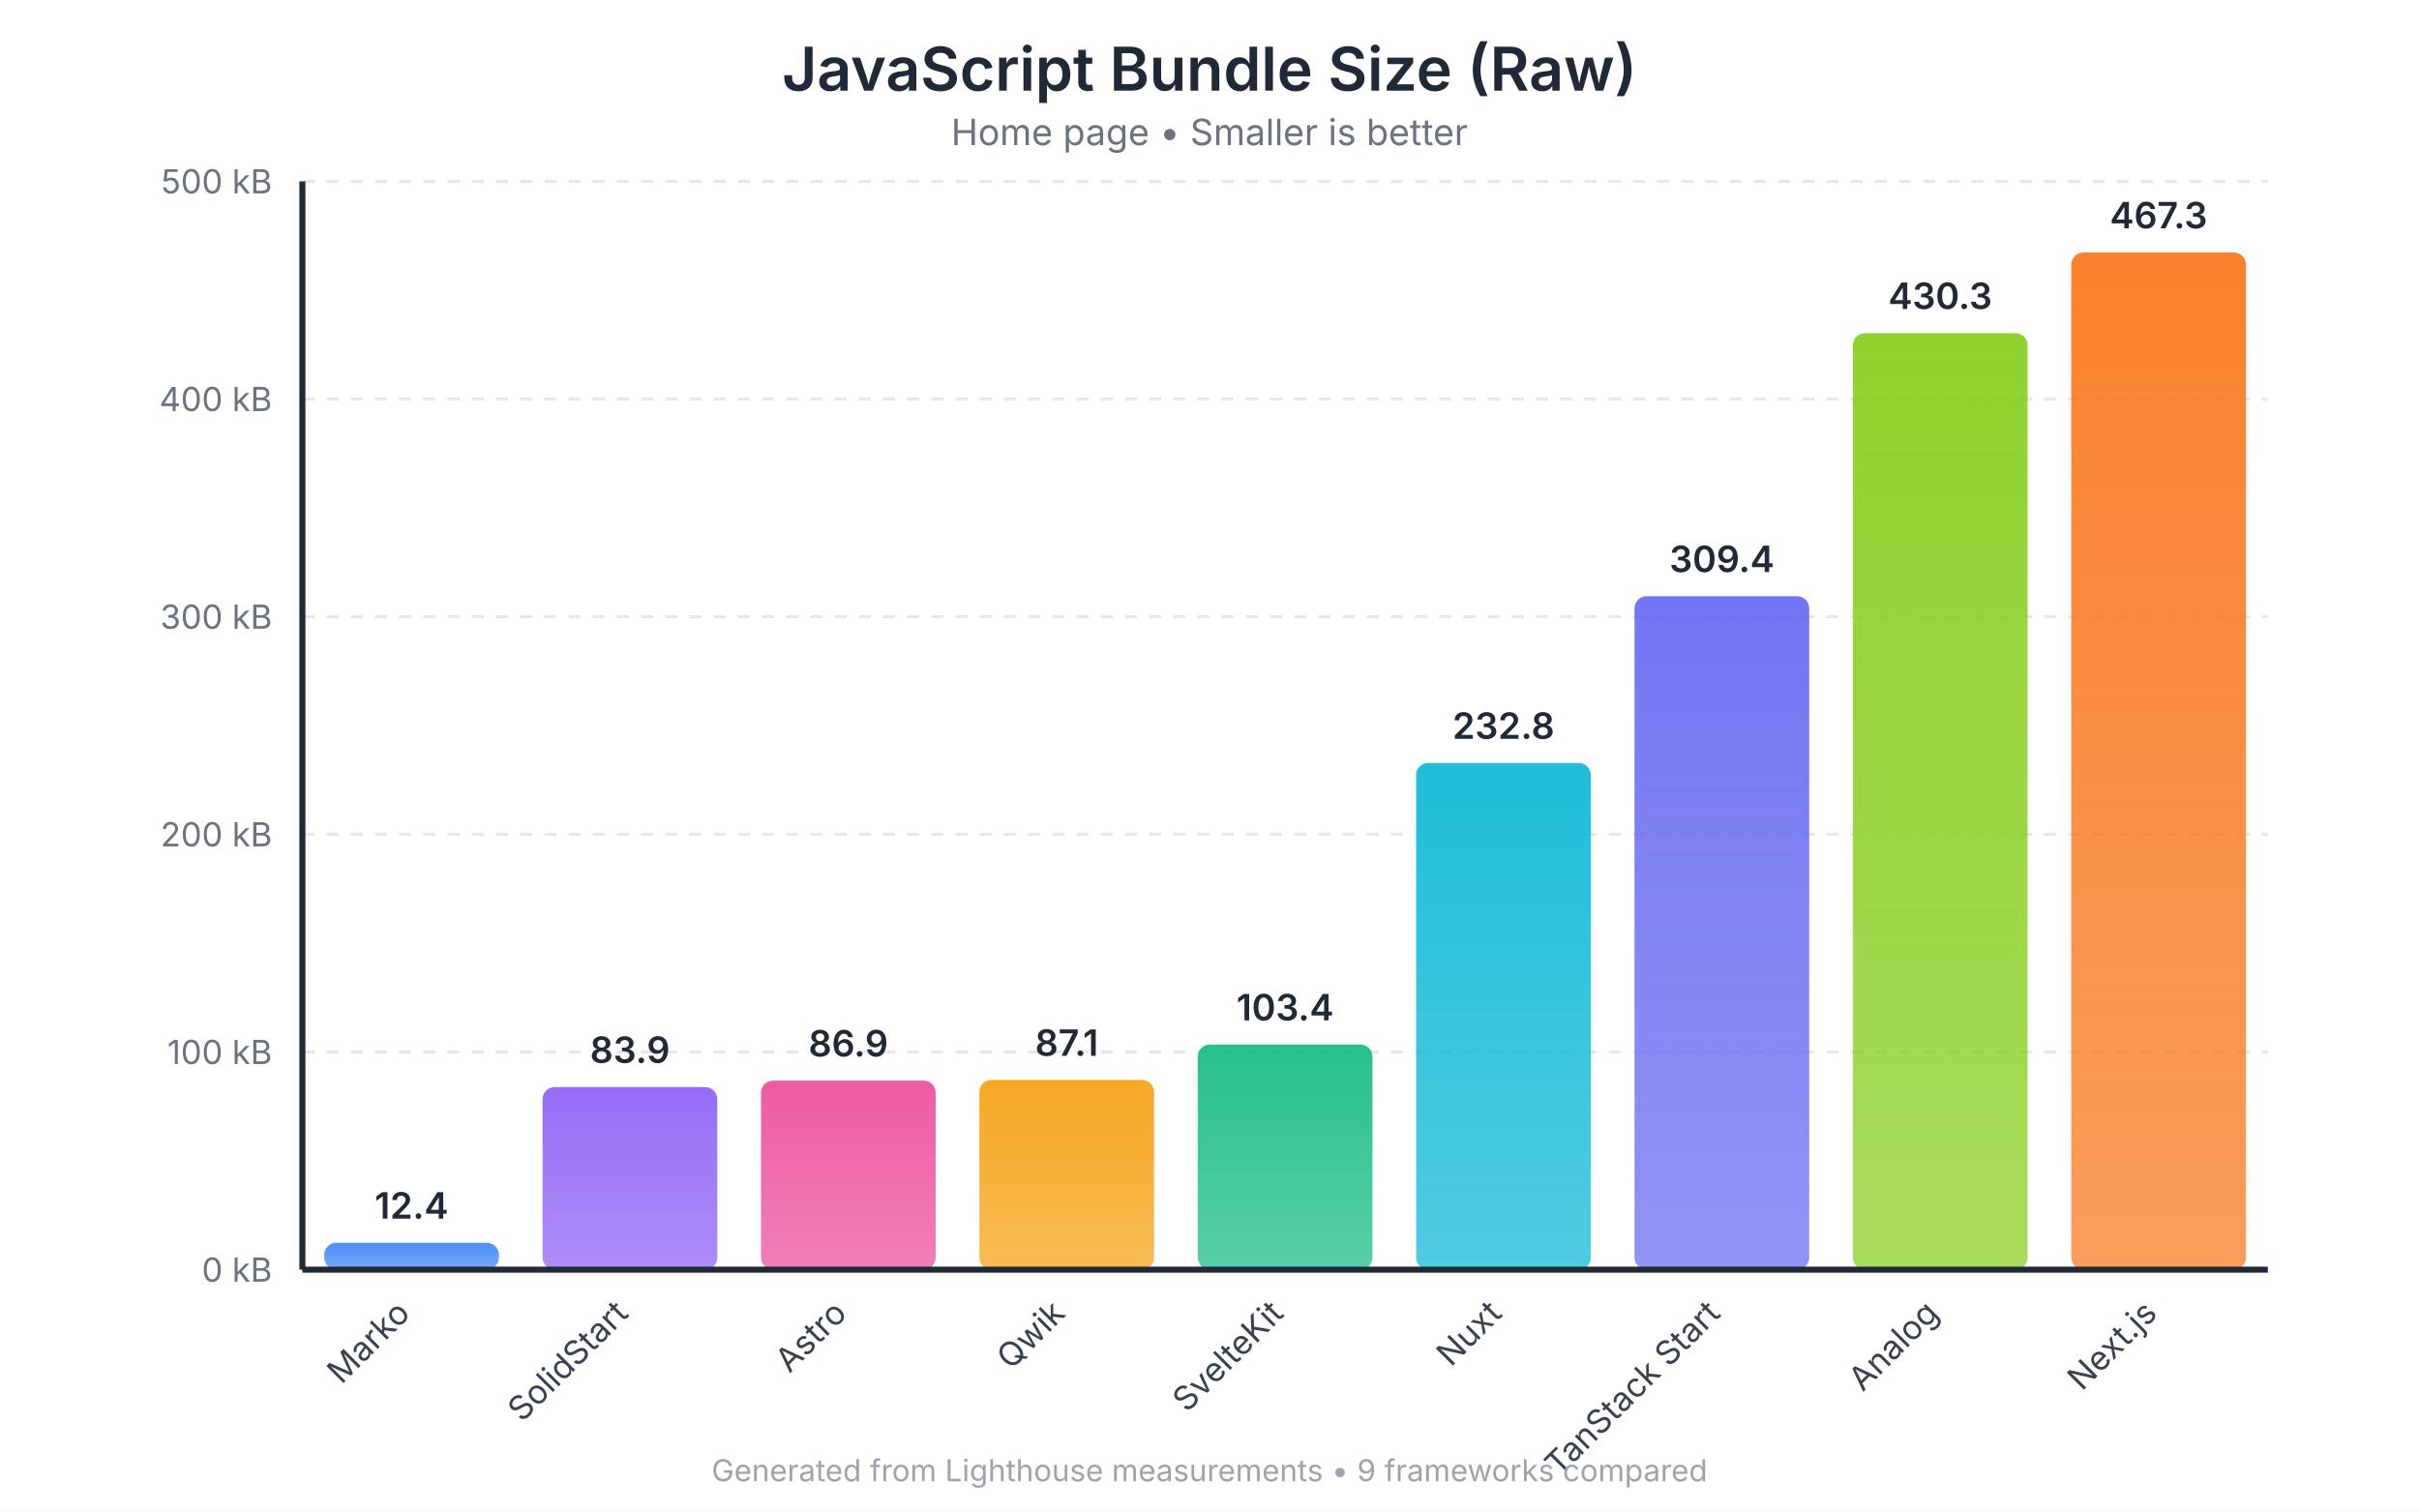
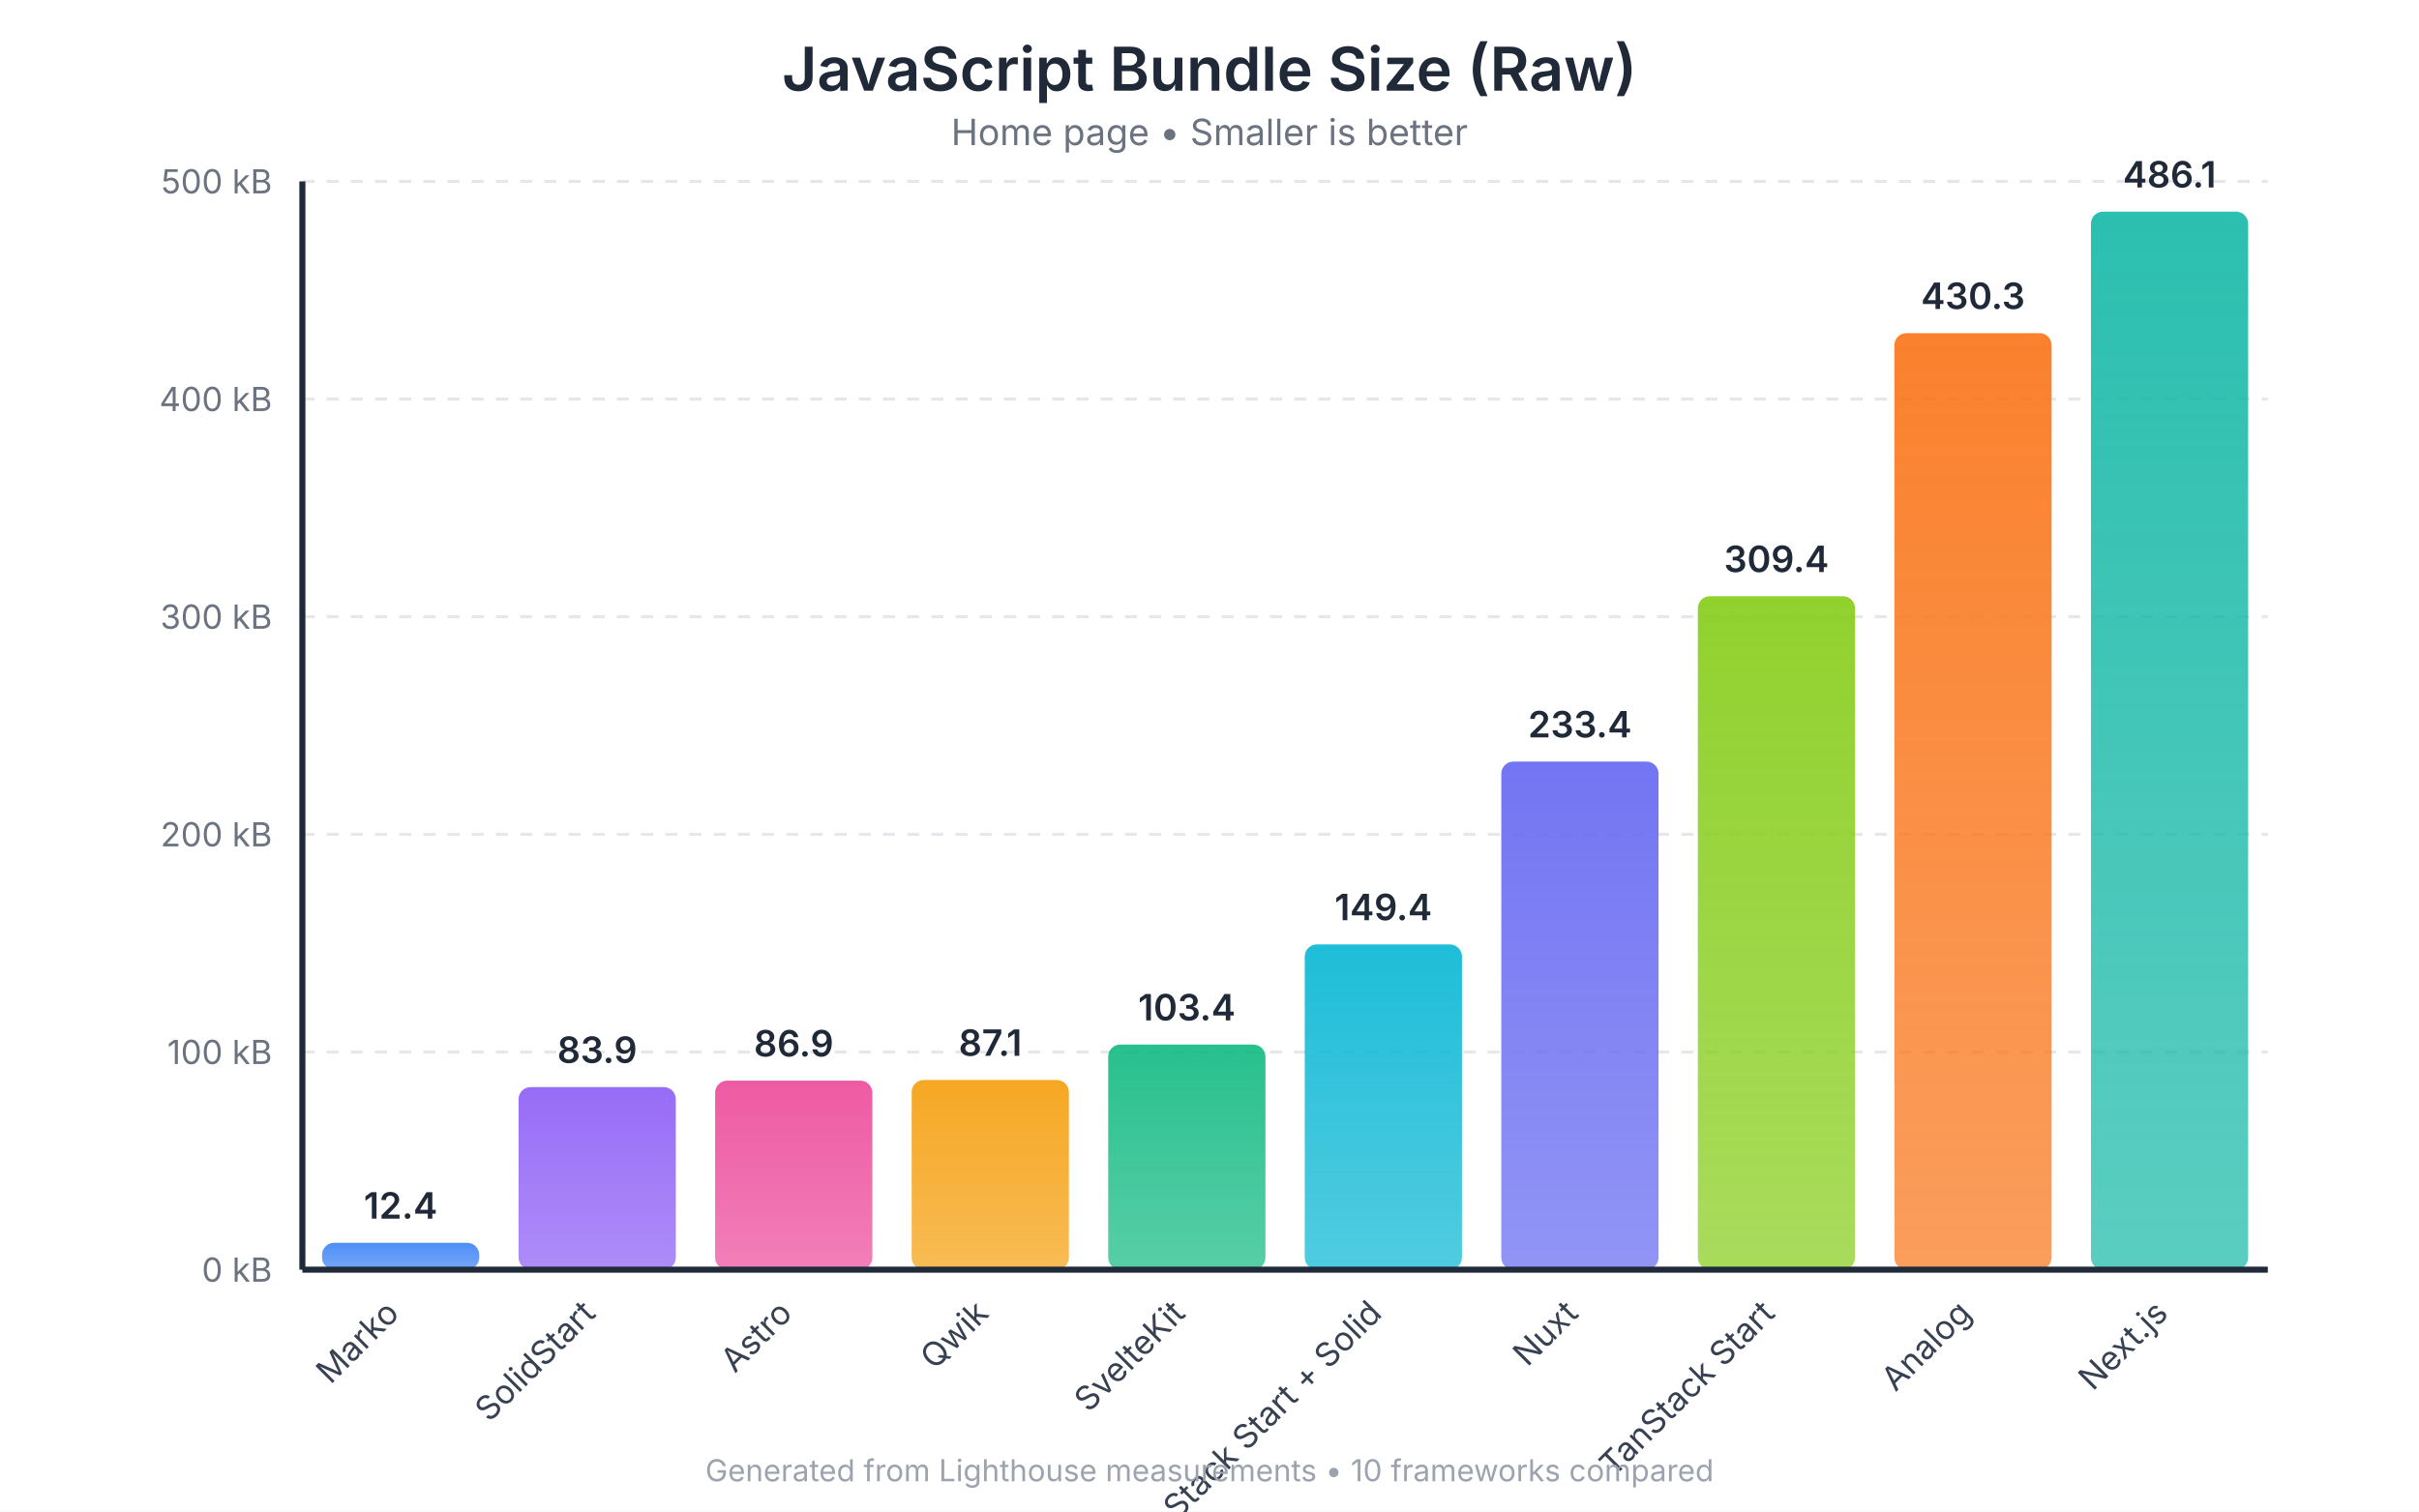
<svg xmlns="http://www.w3.org/2000/svg" viewBox="0 0 800 500" font-family="system-ui, -apple-system, sans-serif">
  <rect width="800" height="500" fill="#ffffff" />
  <text x="400.0" y="30" text-anchor="middle" font-size="20" font-weight="600" fill="#1f2937">
    JavaScript Bundle Size (Raw)
  </text>
  <text x="400.0" y="48" text-anchor="middle" font-size="12" fill="#6b7280">
    Home page • Smaller is better
  </text>
  <g transform="translate(100, 60)">
    <line x1="0" y1="360.0" x2="650" y2="360.0" stroke="#e5e7eb" stroke-width="1" stroke-dasharray="4,4" />
    <text x="-10" y="360.0" text-anchor="end" dominant-baseline="middle" font-size="11" fill="#6b7280">0 kB</text>
    <line x1="0" y1="288.0" x2="650" y2="288.0" stroke="#e5e7eb" stroke-width="1" stroke-dasharray="4,4" />
    <text x="-10" y="288.0" text-anchor="end" dominant-baseline="middle" font-size="11" fill="#6b7280">100 kB</text>
    <line x1="0" y1="216.0" x2="650" y2="216.0" stroke="#e5e7eb" stroke-width="1" stroke-dasharray="4,4" />
    <text x="-10" y="216.0" text-anchor="end" dominant-baseline="middle" font-size="11" fill="#6b7280">200 kB</text>
    <line x1="0" y1="144.0" x2="650" y2="144.0" stroke="#e5e7eb" stroke-width="1" stroke-dasharray="4,4" />
    <text x="-10" y="144.0" text-anchor="end" dominant-baseline="middle" font-size="11" fill="#6b7280">300 kB</text>
    <line x1="0" y1="72.0" x2="650" y2="72.0" stroke="#e5e7eb" stroke-width="1" stroke-dasharray="4,4" />
    <text x="-10" y="72.0" text-anchor="end" dominant-baseline="middle" font-size="11" fill="#6b7280">400 kB</text>
    <line x1="0" y1="0.0" x2="650" y2="0.0" stroke="#e5e7eb" stroke-width="1" stroke-dasharray="4,4" />
    <text x="-10" y="0.0" text-anchor="end" dominant-baseline="middle" font-size="11" fill="#6b7280">500 kB</text>
    <defs>
      <linearGradient id="grad0" x1="0%" y1="0%" x2="0%" y2="100%">
        <stop offset="0%" style="stop-color:#3b82f6;stop-opacity:0.9" />
        <stop offset="100%" style="stop-color:#3b82f6;stop-opacity:0.7" />
      </linearGradient>
    </defs>
-     <rect x="7.222" y="351.106" width="57.778" height="8.894" fill="url(#grad0)" rx="4" />
-     <text x="36.111" y="343.106" text-anchor="middle" font-size="12" font-weight="600" fill="#1f2937">12.4</text>
-     <text x="36.111" y="375" text-anchor="end" font-size="11" fill="#374151" transform="rotate(-45, 36.11111, 375)">Marko</text>
+     <rect x="6.5" y="351.106" width="52.0" height="8.894" fill="url(#grad0)" rx="4" />
+     <text x="32.5" y="343.106" text-anchor="middle" font-size="12" font-weight="600" fill="#1f2937">12.4</text>
+     <text x="32.5" y="375" text-anchor="end" font-size="11" fill="#374151" transform="rotate(-45, 32.5, 375)">Marko</text>
    <defs>
      <linearGradient id="grad1" x1="0%" y1="0%" x2="0%" y2="100%">
        <stop offset="0%" style="stop-color:#8b5cf6;stop-opacity:0.9" />
        <stop offset="100%" style="stop-color:#8b5cf6;stop-opacity:0.7" />
      </linearGradient>
    </defs>
-     <rect x="79.444" y="299.602" width="57.778" height="60.398" fill="url(#grad1)" rx="4" />
-     <text x="108.333" y="291.602" text-anchor="middle" font-size="12" font-weight="600" fill="#1f2937">83.9</text>
-     <text x="108.333" y="375" text-anchor="end" font-size="11" fill="#374151" transform="rotate(-45, 108.3333, 375)">SolidStart</text>
+     <rect x="71.5" y="299.602" width="52.0" height="60.398" fill="url(#grad1)" rx="4" />
+     <text x="97.5" y="291.602" text-anchor="middle" font-size="12" font-weight="600" fill="#1f2937">83.9</text>
+     <text x="97.5" y="375" text-anchor="end" font-size="11" fill="#374151" transform="rotate(-45, 97.5, 375)">SolidStart</text>
    <defs>
      <linearGradient id="grad2" x1="0%" y1="0%" x2="0%" y2="100%">
        <stop offset="0%" style="stop-color:#ec4899;stop-opacity:0.9" />
        <stop offset="100%" style="stop-color:#ec4899;stop-opacity:0.7" />
      </linearGradient>
    </defs>
-     <rect x="151.667" y="297.468" width="57.778" height="62.532" fill="url(#grad2)" rx="4" />
-     <text x="180.556" y="289.468" text-anchor="middle" font-size="12" font-weight="600" fill="#1f2937">86.9</text>
-     <text x="180.556" y="375" text-anchor="end" font-size="11" fill="#374151" transform="rotate(-45, 180.5556, 375)">Astro</text>
+     <rect x="136.5" y="297.468" width="52.0" height="62.532" fill="url(#grad2)" rx="4" />
+     <text x="162.5" y="289.468" text-anchor="middle" font-size="12" font-weight="600" fill="#1f2937">86.9</text>
+     <text x="162.5" y="375" text-anchor="end" font-size="11" fill="#374151" transform="rotate(-45, 162.5, 375)">Astro</text>
    <defs>
      <linearGradient id="grad3" x1="0%" y1="0%" x2="0%" y2="100%">
        <stop offset="0%" style="stop-color:#f59e0b;stop-opacity:0.9" />
        <stop offset="100%" style="stop-color:#f59e0b;stop-opacity:0.7" />
      </linearGradient>
    </defs>
-     <rect x="223.889" y="297.255" width="57.778" height="62.745" fill="url(#grad3)" rx="4" />
-     <text x="252.778" y="289.255" text-anchor="middle" font-size="12" font-weight="600" fill="#1f2937">87.1</text>
-     <text x="252.778" y="375" text-anchor="end" font-size="11" fill="#374151" transform="rotate(-45, 252.7778, 375)">Qwik</text>
+     <rect x="201.5" y="297.255" width="52.0" height="62.745" fill="url(#grad3)" rx="4" />
+     <text x="227.5" y="289.255" text-anchor="middle" font-size="12" font-weight="600" fill="#1f2937">87.1</text>
+     <text x="227.5" y="375" text-anchor="end" font-size="11" fill="#374151" transform="rotate(-45, 227.5, 375)">Qwik</text>
    <defs>
      <linearGradient id="grad4" x1="0%" y1="0%" x2="0%" y2="100%">
        <stop offset="0%" style="stop-color:#10b981;stop-opacity:0.9" />
        <stop offset="100%" style="stop-color:#10b981;stop-opacity:0.7" />
      </linearGradient>
    </defs>
-     <rect x="296.111" y="285.535" width="57.778" height="74.465" fill="url(#grad4)" rx="4" />
-     <text x="325" y="277.535" text-anchor="middle" font-size="12" font-weight="600" fill="#1f2937">103.4</text>
-     <text x="325" y="375" text-anchor="end" font-size="11" fill="#374151" transform="rotate(-45, 325, 375)">SvelteKit</text>
+     <rect x="266.5" y="285.535" width="52.0" height="74.465" fill="url(#grad4)" rx="4" />
+     <text x="292.5" y="277.535" text-anchor="middle" font-size="12" font-weight="600" fill="#1f2937">103.4</text>
+     <text x="292.5" y="375" text-anchor="end" font-size="11" fill="#374151" transform="rotate(-45, 292.5, 375)">SvelteKit</text>
    <defs>
      <linearGradient id="grad5" x1="0%" y1="0%" x2="0%" y2="100%">
        <stop offset="0%" style="stop-color:#06b6d4;stop-opacity:0.9" />
        <stop offset="100%" style="stop-color:#06b6d4;stop-opacity:0.7" />
      </linearGradient>
    </defs>
-     <rect x="368.333" y="192.398" width="57.778" height="167.602" fill="url(#grad5)" rx="4" />
-     <text x="397.222" y="184.398" text-anchor="middle" font-size="12" font-weight="600" fill="#1f2937">232.8</text>
-     <text x="397.222" y="375" text-anchor="end" font-size="11" fill="#374151" transform="rotate(-45, 397.2222, 375)">Nuxt</text>
+     <rect x="331.5" y="252.403" width="52.0" height="107.597" fill="url(#grad5)" rx="4" />
+     <text x="357.5" y="244.403" text-anchor="middle" font-size="12" font-weight="600" fill="#1f2937">149.4</text>
+     <text x="357.5" y="375" text-anchor="end" font-size="11" fill="#374151" transform="rotate(-45, 357.5, 375)">TanStack Start + Solid</text>
    <defs>
      <linearGradient id="grad6" x1="0%" y1="0%" x2="0%" y2="100%">
        <stop offset="0%" style="stop-color:#6366f1;stop-opacity:0.9" />
        <stop offset="100%" style="stop-color:#6366f1;stop-opacity:0.7" />
      </linearGradient>
    </defs>
-     <rect x="440.556" y="137.226" width="57.778" height="222.774" fill="url(#grad6)" rx="4" />
-     <text x="469.444" y="129.226" text-anchor="middle" font-size="12" font-weight="600" fill="#1f2937">309.4</text>
-     <text x="469.444" y="375" text-anchor="end" font-size="11" fill="#374151" transform="rotate(-45, 469.4444, 375)">TanStack Start</text>
+     <rect x="396.5" y="191.924" width="52.0" height="168.076" fill="url(#grad6)" rx="4" />
+     <text x="422.5" y="183.924" text-anchor="middle" font-size="12" font-weight="600" fill="#1f2937">233.4</text>
+     <text x="422.5" y="375" text-anchor="end" font-size="11" fill="#374151" transform="rotate(-45, 422.5, 375)">Nuxt</text>
    <defs>
      <linearGradient id="grad7" x1="0%" y1="0%" x2="0%" y2="100%">
        <stop offset="0%" style="stop-color:#84cc16;stop-opacity:0.9" />
        <stop offset="100%" style="stop-color:#84cc16;stop-opacity:0.7" />
      </linearGradient>
    </defs>
-     <rect x="512.778" y="50.198" width="57.778" height="309.802" fill="url(#grad7)" rx="4" />
-     <text x="541.667" y="42.198" text-anchor="middle" font-size="12" font-weight="600" fill="#1f2937">430.3</text>
-     <text x="541.667" y="375" text-anchor="end" font-size="11" fill="#374151" transform="rotate(-45, 541.6667, 375)">Analog</text>
+     <rect x="461.5" y="137.226" width="52.0" height="222.774" fill="url(#grad7)" rx="4" />
+     <text x="487.5" y="129.226" text-anchor="middle" font-size="12" font-weight="600" fill="#1f2937">309.4</text>
+     <text x="487.5" y="375" text-anchor="end" font-size="11" fill="#374151" transform="rotate(-45, 487.5, 375)">TanStack Start</text>
    <defs>
      <linearGradient id="grad8" x1="0%" y1="0%" x2="0%" y2="100%">
        <stop offset="0%" style="stop-color:#f97316;stop-opacity:0.9" />
        <stop offset="100%" style="stop-color:#f97316;stop-opacity:0.7" />
      </linearGradient>
    </defs>
-     <rect x="585.0" y="23.526" width="57.778" height="336.474" fill="url(#grad8)" rx="4" />
-     <text x="613.889" y="15.526" text-anchor="middle" font-size="12" font-weight="600" fill="#1f2937">467.3</text>
-     <text x="613.889" y="375" text-anchor="end" font-size="11" fill="#374151" transform="rotate(-45, 613.8889, 375)">Next.js</text>
+     <rect x="526.5" y="50.198" width="52.0" height="309.802" fill="url(#grad8)" rx="4" />
+     <text x="552.5" y="42.198" text-anchor="middle" font-size="12" font-weight="600" fill="#1f2937">430.3</text>
+     <text x="552.5" y="375" text-anchor="end" font-size="11" fill="#374151" transform="rotate(-45, 552.5, 375)">Analog</text>
+     <defs>
+       <linearGradient id="grad9" x1="0%" y1="0%" x2="0%" y2="100%">
+         <stop offset="0%" style="stop-color:#14b8a6;stop-opacity:0.9" />
+         <stop offset="100%" style="stop-color:#14b8a6;stop-opacity:0.7" />
+       </linearGradient>
+     </defs>
+     <rect x="591.5" y="10.015" width="52.0" height="349.985" fill="url(#grad9)" rx="4" />
+     <text x="617.5" y="2.015" text-anchor="middle" font-size="12" font-weight="600" fill="#1f2937">486.1</text>
+     <text x="617.5" y="375" text-anchor="end" font-size="11" fill="#374151" transform="rotate(-45, 617.5, 375)">Next.js</text>
    <line x1="0" y1="360" x2="650" y2="360" stroke="#1f2937" stroke-width="2" />
    <line x1="0" y1="0" x2="0" y2="360" stroke="#1f2937" stroke-width="2" />
  </g>
  <text x="400.0" y="490" text-anchor="middle" font-size="10" fill="#9ca3af">
-     Generated from Lighthouse measurements • 9 frameworks compared
+     Generated from Lighthouse measurements • 10 frameworks compared
  </text>
</svg>
